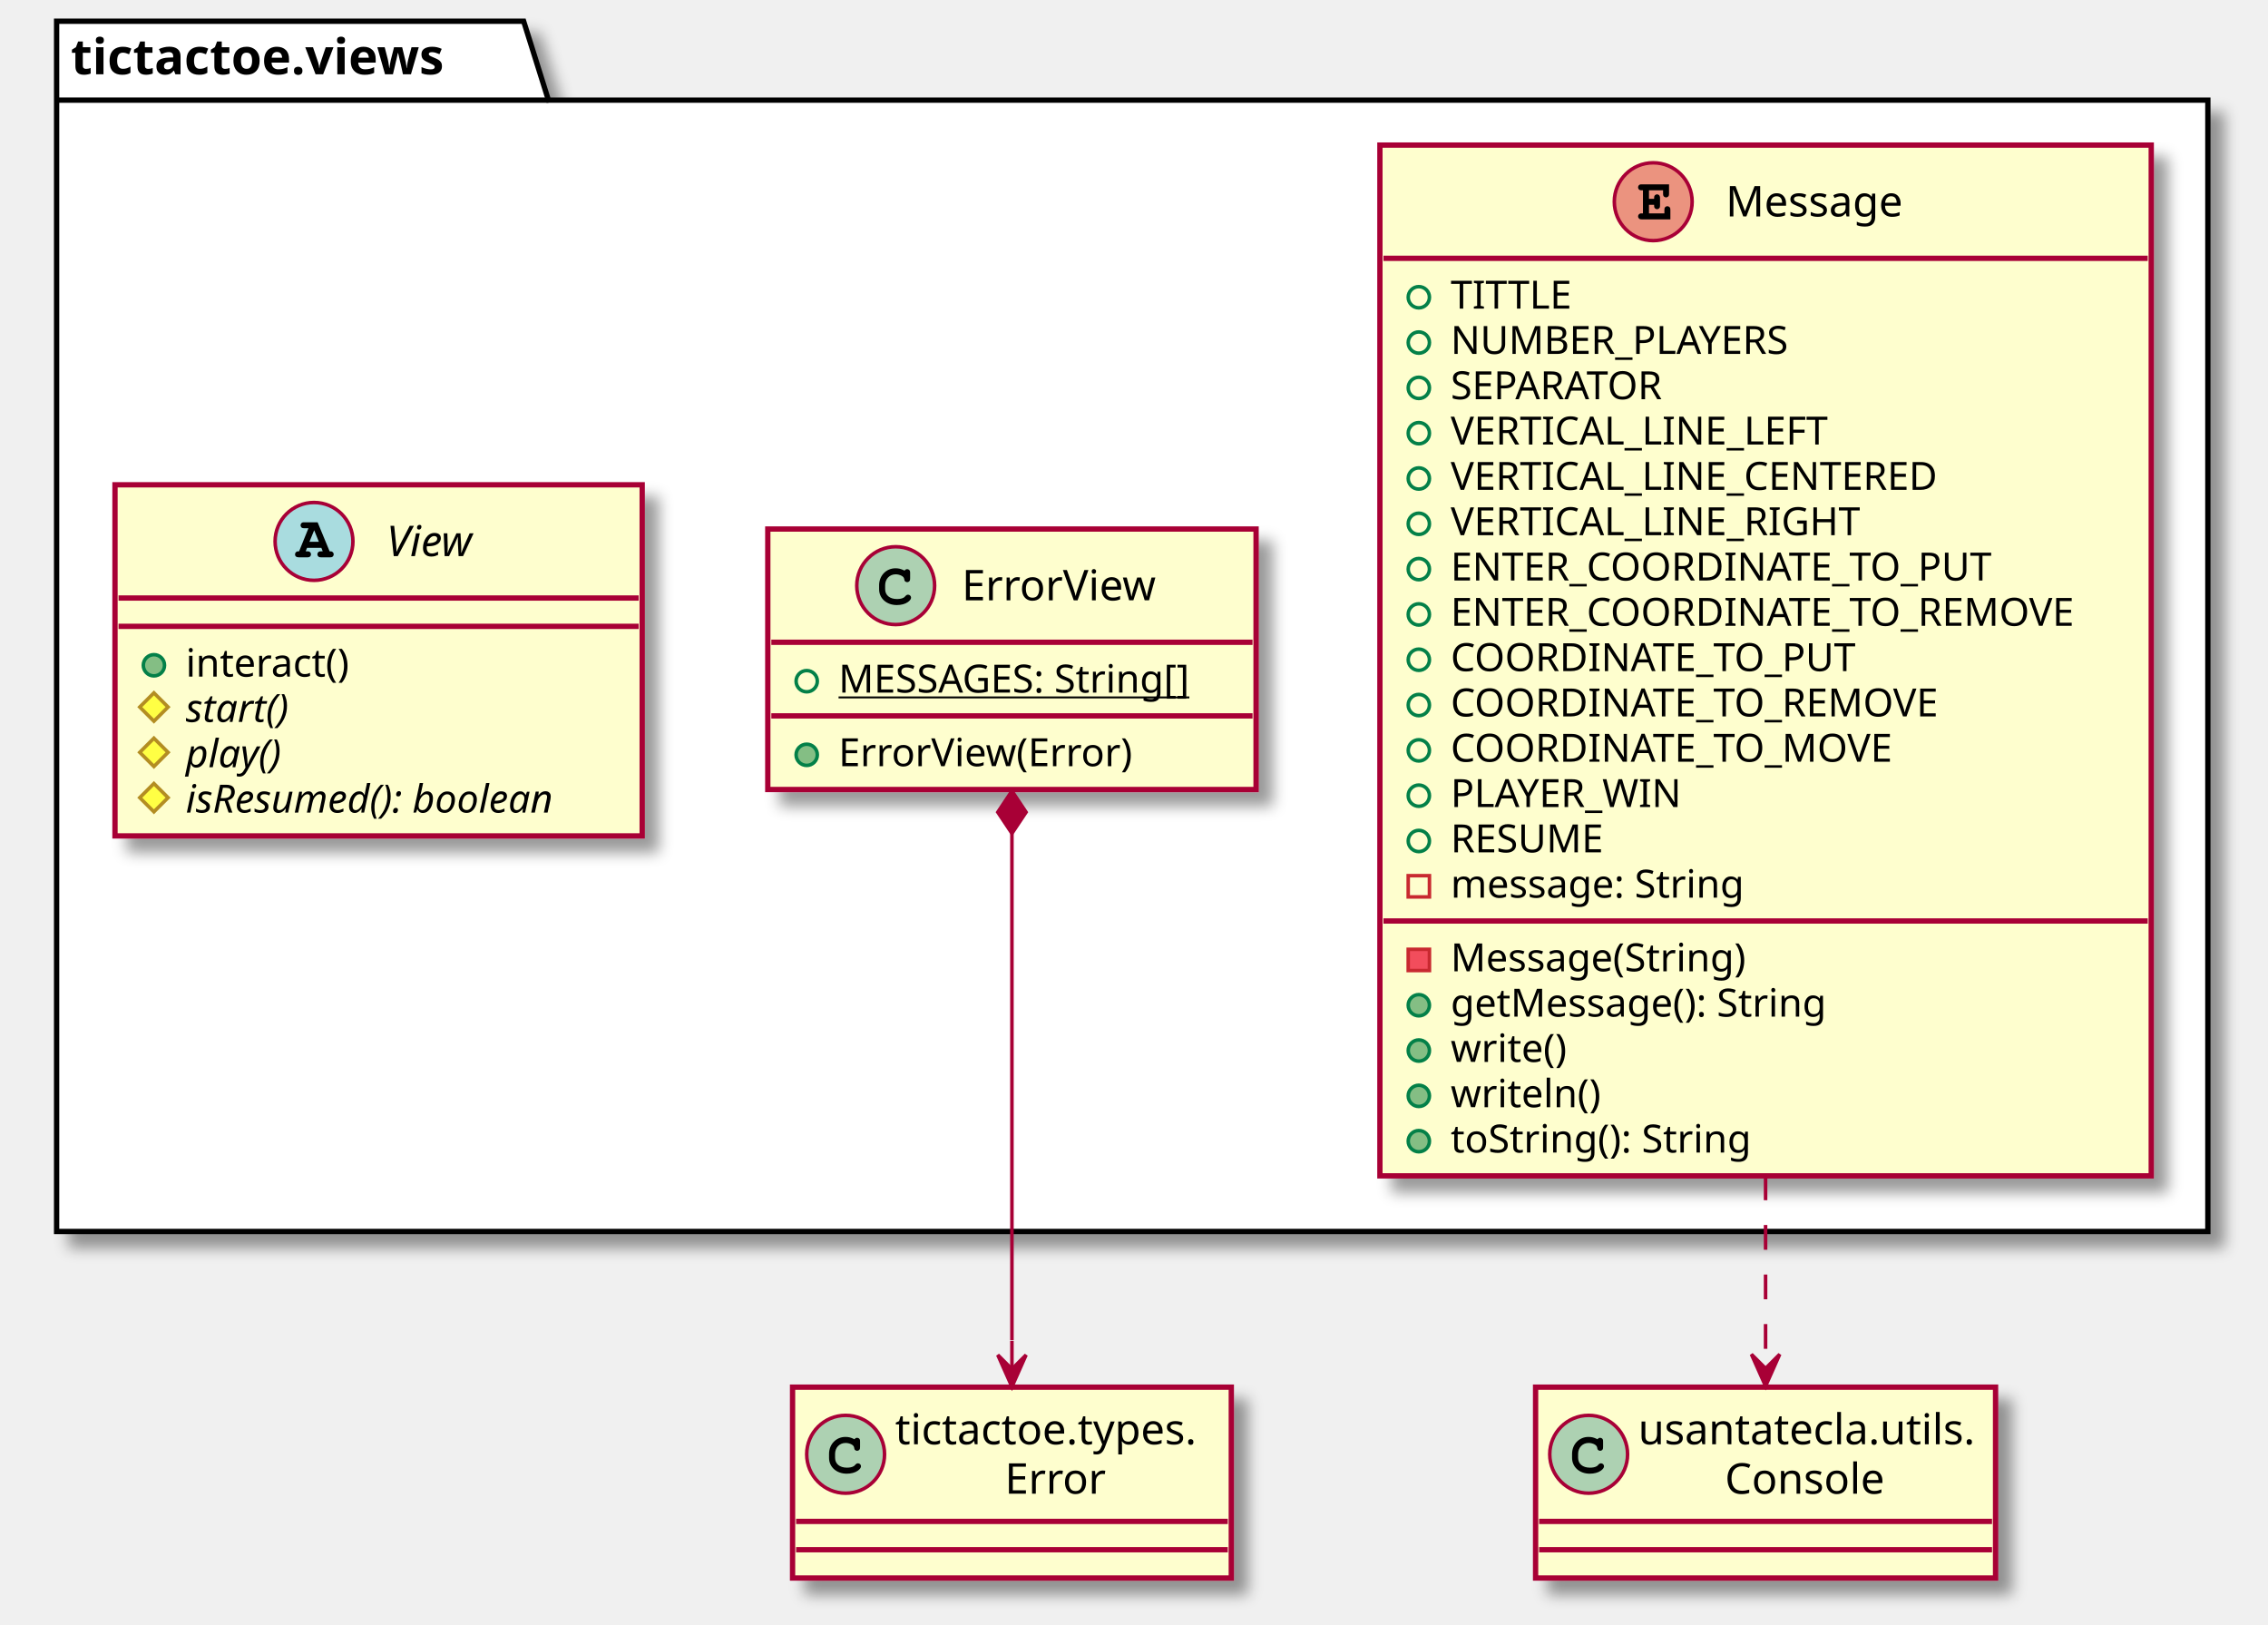
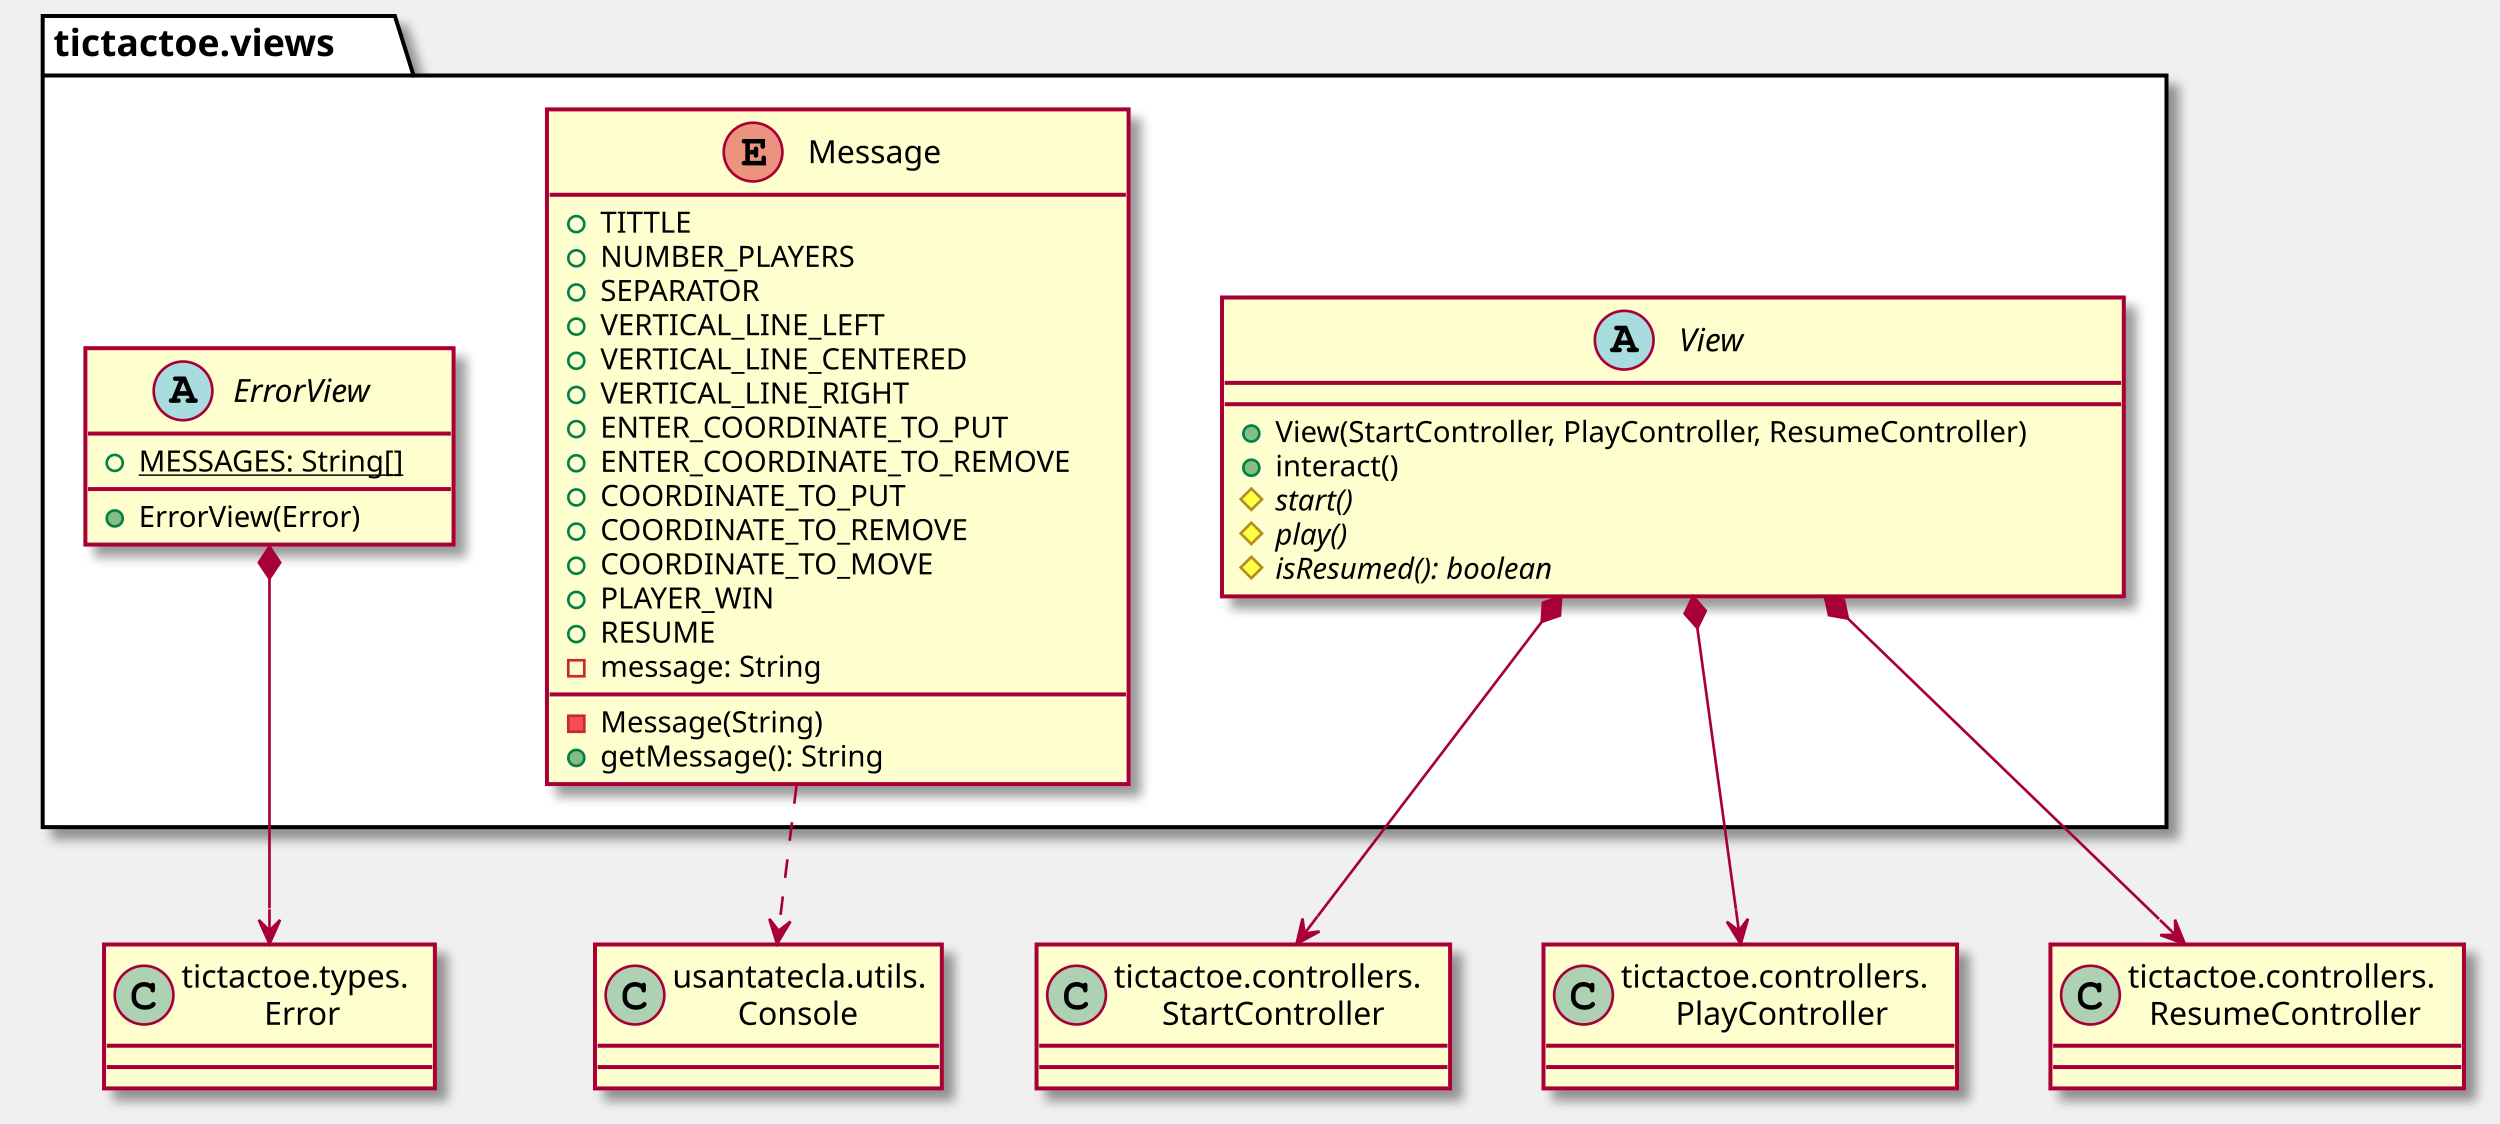
- <svg xmlns="http://www.w3.org/2000/svg" contentScriptType="application/ecmascript" contentStyleType="text/css" height="459px" preserveAspectRatio="none" style="width:641px;height:459px;" version="1.1" viewBox="0 0 641 459" width="641px" zoomAndPan="magnify">
+ <svg xmlns="http://www.w3.org/2000/svg" contentScriptType="application/ecmascript" contentStyleType="text/css" height="421px" preserveAspectRatio="none" style="width:937px;height:421px;" version="1.1" viewBox="0 0 937 421" width="937px" zoomAndPan="magnify">
  <defs>
-     <filter height="300%" id="fw49buo40pgz7" width="300%" x="-1" y="-1">
+     <filter height="300%" id="f1u0gpvm1cv6aj" width="300%" x="-1" y="-1">
      <feGaussianBlur result="blurOut" stdDeviation="2.0" />
      <feColorMatrix in="blurOut" result="blurOut2" type="matrix" values="0 0 0 0 0 0 0 0 0 0 0 0 0 0 0 0 0 0 .4 0" />
      <feOffset dx="4.0" dy="4.0" in="blurOut2" result="blurOut3" />
      <feBlend in="SourceGraphic" in2="blurOut3" mode="normal" />
    </filter>
  </defs>
  <g>
-     <polygon fill="#FFFFFF" filter="url(#fw49buo40pgz7)" points="16,6,148,6,155,28.297,624,28.297,624,348,16,348,16,6" style="stroke:#000000;stroke-width:1.5;" />
+     <polygon fill="#FFFFFF" filter="url(#f1u0gpvm1cv6aj)" points="16,6,148,6,155,28.297,812,28.297,812,310,16,310,16,6" style="stroke:#000000;stroke-width:1.5;" />
    <line style="stroke:#000000;stroke-width:1.5;" x1="16" x2="155" y1="28.297" y2="28.297" />
    <text fill="#000000" font-family="sans-serif" font-size="14" font-weight="bold" lengthAdjust="spacingAndGlyphs" textLength="126" x="20" y="20.995">tictactoe.views</text>
-     <rect codeLine="4" fill="#FEFECE" filter="url(#fw49buo40pgz7)" height="73.609" id="tictactoe.views.ErrorView" style="stroke:#A80036;stroke-width:1.5;" width="138" x="217" y="149.5" />
-     <ellipse cx="253.15" cy="165.5" fill="#ADD1B2" rx="11" ry="11" style="stroke:#A80036;stroke-width:1.0;" />
-     <path d="M255.494,161.172 C254.556,160.734 253.963,160.594 253.088,160.594 C250.463,160.594 248.463,162.672 248.463,165.391 L248.463,166.516 C248.463,169.094 250.572,170.984 253.463,170.984 C254.681,170.984 255.838,170.688 256.587,170.141 C257.166,169.734 257.494,169.281 257.494,168.891 C257.494,168.438 257.103,168.047 256.634,168.047 C256.416,168.047 256.212,168.125 256.025,168.312 C255.572,168.797 255.572,168.797 255.384,168.891 C254.963,169.156 254.275,169.281 253.509,169.281 C251.463,169.281 250.166,168.188 250.166,166.484 L250.166,165.391 C250.166,163.609 251.416,162.297 253.15,162.297 C253.728,162.297 254.338,162.453 254.806,162.703 C255.291,162.984 255.463,163.203 255.556,163.609 C255.619,164.016 255.65,164.141 255.791,164.266 C255.931,164.406 256.166,164.516 256.384,164.516 C256.65,164.516 256.916,164.375 257.087,164.156 C257.197,164 257.228,163.812 257.228,163.391 L257.228,161.969 C257.228,161.531 257.212,161.406 257.119,161.25 C256.962,160.984 256.681,160.844 256.384,160.844 C256.087,160.844 255.884,160.938 255.666,161.25 L255.494,161.172 Z " fill="#000000" />
-     <text fill="#000000" font-family="sans-serif" font-size="12" lengthAdjust="spacingAndGlyphs" textLength="59" x="271.85" y="169.654">ErrorView</text>
-     <line style="stroke:#A80036;stroke-width:1.5;" x1="218" x2="354" y1="181.5" y2="181.5" />
-     <ellipse cx="228" cy="192.5" fill="none" rx="3" ry="3" style="stroke:#038048;stroke-width:1.0;" />
-     <text fill="#000000" font-family="sans-serif" font-size="11" lengthAdjust="spacingAndGlyphs" text-decoration="underline" textLength="112" x="237" y="195.71">MESSAGES: String[]</text>
-     <line style="stroke:#A80036;stroke-width:1.5;" x1="218" x2="354" y1="202.305" y2="202.305" />
-     <ellipse cx="228" cy="213.305" fill="#84BE84" rx="3" ry="3" style="stroke:#038048;stroke-width:1.0;" />
-     <text fill="#000000" font-family="sans-serif" font-size="11" lengthAdjust="spacingAndGlyphs" textLength="88" x="237" y="216.515">ErrorView(Error)</text>
-     <rect codeLine="10" fill="#FEFECE" filter="url(#fw49buo40pgz7)" height="291.289" id="tictactoe.views.Message" style="stroke:#A80036;stroke-width:1.5;" width="218" x="390" y="41" />
-     <ellipse cx="467.25" cy="57" fill="#EB937F" rx="11" ry="11" style="stroke:#A80036;stroke-width:1.0;" />
-     <path d="M466.047,57.875 L467.5,57.875 L467.5,57.984 C467.5,58.391 467.531,58.547 467.609,58.703 C467.766,58.953 468.047,59.109 468.344,59.109 C468.594,59.109 468.859,58.969 469.016,58.75 C469.141,58.594 469.172,58.438 469.172,57.984 L469.172,56.062 C469.172,55.906 469.172,55.859 469.156,55.703 C469.094,55.234 468.781,54.922 468.328,54.922 C468.078,54.922 467.812,55.062 467.641,55.281 C467.531,55.453 467.5,55.609 467.5,56.062 L467.5,56.188 L466.047,56.188 L466.047,53.781 L470.031,53.781 L470.031,54.641 C470.031,55.047 470.062,55.219 470.141,55.375 C470.312,55.625 470.594,55.781 470.875,55.781 C471.141,55.781 471.406,55.641 471.578,55.422 C471.688,55.25 471.719,55.109 471.719,54.641 L471.719,52.094 L464.094,52.094 C463.656,52.094 463.531,52.109 463.375,52.203 C463.125,52.359 462.969,52.656 462.969,52.938 C462.969,53.219 463.109,53.469 463.328,53.641 C463.484,53.75 463.672,53.781 464.094,53.781 L464.344,53.781 L464.344,60.297 L464.094,60.297 C463.688,60.297 463.531,60.312 463.375,60.422 C463.125,60.594 462.969,60.859 462.969,61.156 C462.969,61.422 463.109,61.672 463.328,61.828 C463.469,61.953 463.703,62 464.094,62 L472.094,62 L472.094,59.422 C472.094,58.984 472.062,58.844 471.984,58.688 C471.812,58.438 471.531,58.281 471.25,58.281 C470.984,58.281 470.719,58.391 470.547,58.641 C470.438,58.797 470.406,58.938 470.406,59.422 L470.406,60.297 L466.047,60.297 L466.047,57.875 Z " fill="#000000" />
-     <text fill="#000000" font-family="sans-serif" font-size="12" lengthAdjust="spacingAndGlyphs" textLength="55" x="487.75" y="61.154">Message</text>
-     <line style="stroke:#A80036;stroke-width:1.5;" x1="391" x2="607" y1="73" y2="73" />
-     <ellipse cx="401" cy="84" fill="none" rx="3" ry="3" style="stroke:#038048;stroke-width:1.0;" />
-     <text fill="#000000" font-family="sans-serif" font-size="11" lengthAdjust="spacingAndGlyphs" textLength="37" x="410" y="87.21">TITTLE</text>
-     <ellipse cx="401" cy="96.805" fill="none" rx="3" ry="3" style="stroke:#038048;stroke-width:1.0;" />
-     <text fill="#000000" font-family="sans-serif" font-size="11" lengthAdjust="spacingAndGlyphs" textLength="102" x="410" y="100.015">NUMBER_PLAYERS</text>
-     <ellipse cx="401" cy="109.609" fill="none" rx="3" ry="3" style="stroke:#038048;stroke-width:1.0;" />
-     <text fill="#000000" font-family="sans-serif" font-size="11" lengthAdjust="spacingAndGlyphs" textLength="67" x="410" y="112.82">SEPARATOR</text>
-     <ellipse cx="401" cy="122.414" fill="none" rx="3" ry="3" style="stroke:#038048;stroke-width:1.0;" />
-     <text fill="#000000" font-family="sans-serif" font-size="11" lengthAdjust="spacingAndGlyphs" textLength="116" x="410" y="125.624">VERTICAL_LINE_LEFT</text>
-     <ellipse cx="401" cy="135.219" fill="none" rx="3" ry="3" style="stroke:#038048;stroke-width:1.0;" />
-     <text fill="#000000" font-family="sans-serif" font-size="11" lengthAdjust="spacingAndGlyphs" textLength="150" x="410" y="138.429">VERTICAL_LINE_CENTERED</text>
-     <ellipse cx="401" cy="148.023" fill="none" rx="3" ry="3" style="stroke:#038048;stroke-width:1.0;" />
-     <text fill="#000000" font-family="sans-serif" font-size="11" lengthAdjust="spacingAndGlyphs" textLength="124" x="410" y="151.234">VERTICAL_LINE_RIGHT</text>
-     <ellipse cx="401" cy="160.828" fill="none" rx="3" ry="3" style="stroke:#038048;stroke-width:1.0;" />
-     <text fill="#000000" font-family="sans-serif" font-size="11" lengthAdjust="spacingAndGlyphs" textLength="166" x="410" y="164.039">ENTER_COORDINATE_TO_PUT</text>
-     <ellipse cx="401" cy="173.633" fill="none" rx="3" ry="3" style="stroke:#038048;stroke-width:1.0;" />
-     <text fill="#000000" font-family="sans-serif" font-size="11" lengthAdjust="spacingAndGlyphs" textLength="192" x="410" y="176.843">ENTER_COORDINATE_TO_REMOVE</text>
-     <ellipse cx="401" cy="186.438" fill="none" rx="3" ry="3" style="stroke:#038048;stroke-width:1.0;" />
-     <text fill="#000000" font-family="sans-serif" font-size="11" lengthAdjust="spacingAndGlyphs" textLength="124" x="410" y="189.648">COORDINATE_TO_PUT</text>
-     <ellipse cx="401" cy="199.242" fill="none" rx="3" ry="3" style="stroke:#038048;stroke-width:1.0;" />
-     <text fill="#000000" font-family="sans-serif" font-size="11" lengthAdjust="spacingAndGlyphs" textLength="150" x="410" y="202.453">COORDINATE_TO_REMOVE</text>
-     <ellipse cx="401" cy="212.047" fill="none" rx="3" ry="3" style="stroke:#038048;stroke-width:1.0;" />
-     <text fill="#000000" font-family="sans-serif" font-size="11" lengthAdjust="spacingAndGlyphs" textLength="136" x="410" y="215.257">COORDINATE_TO_MOVE</text>
-     <ellipse cx="401" cy="224.852" fill="none" rx="3" ry="3" style="stroke:#038048;stroke-width:1.0;" />
-     <text fill="#000000" font-family="sans-serif" font-size="11" lengthAdjust="spacingAndGlyphs" textLength="69" x="410" y="228.062">PLAYER_WIN</text>
-     <ellipse cx="401" cy="237.656" fill="none" rx="3" ry="3" style="stroke:#038048;stroke-width:1.0;" />
-     <text fill="#000000" font-family="sans-serif" font-size="11" lengthAdjust="spacingAndGlyphs" textLength="46" x="410" y="240.867">RESUME</text>
-     <rect fill="none" height="6" style="stroke:#C82930;stroke-width:1.0;" width="6" x="398" y="247.461" />
-     <text fill="#000000" font-family="sans-serif" font-size="11" lengthAdjust="spacingAndGlyphs" textLength="93" x="410" y="253.671">message: String</text>
-     <line style="stroke:#A80036;stroke-width:1.5;" x1="391" x2="607" y1="260.266" y2="260.266" />
-     <rect fill="#F24D5C" height="6" style="stroke:#C82930;stroke-width:1.0;" width="6" x="398" y="268.266" />
-     <text fill="#000000" font-family="sans-serif" font-size="11" lengthAdjust="spacingAndGlyphs" textLength="92" x="410" y="274.476">Message(String)</text>
-     <ellipse cx="401" cy="284.07" fill="#84BE84" rx="3" ry="3" style="stroke:#038048;stroke-width:1.0;" />
-     <text fill="#000000" font-family="sans-serif" font-size="11" lengthAdjust="spacingAndGlyphs" textLength="118" x="410" y="287.281">getMessage(): String</text>
-     <ellipse cx="401" cy="296.875" fill="#84BE84" rx="3" ry="3" style="stroke:#038048;stroke-width:1.0;" />
-     <text fill="#000000" font-family="sans-serif" font-size="11" lengthAdjust="spacingAndGlyphs" textLength="36" x="410" y="300.085">write()</text>
-     <ellipse cx="401" cy="309.68" fill="#84BE84" rx="3" ry="3" style="stroke:#038048;stroke-width:1.0;" />
-     <text fill="#000000" font-family="sans-serif" font-size="11" lengthAdjust="spacingAndGlyphs" textLength="46" x="410" y="312.89">writeln()</text>
-     <ellipse cx="401" cy="322.484" fill="#84BE84" rx="3" ry="3" style="stroke:#038048;stroke-width:1.0;" />
-     <text fill="#000000" font-family="sans-serif" font-size="11" lengthAdjust="spacingAndGlyphs" textLength="92" x="410" y="325.695">toString(): String</text>
-     <rect codeLine="34" fill="#FEFECE" filter="url(#fw49buo40pgz7)" height="99.219" id="tictactoe.views.View" style="stroke:#A80036;stroke-width:1.5;" width="149" x="32.5" y="137" />
-     <ellipse cx="88.75" cy="153" fill="#A9DCDF" rx="11" ry="11" style="stroke:#A80036;stroke-width:1.0;" />
-     <path d="M90.828,154.812 L91.219,155.797 L90.828,155.797 C90.375,155.797 90.266,155.812 90.109,155.922 C89.859,156.078 89.703,156.359 89.703,156.656 C89.703,156.922 89.844,157.172 90.062,157.328 C90.203,157.453 90.406,157.5 90.828,157.5 L93.188,157.5 C93.547,157.5 93.766,157.469 93.906,157.375 C94.156,157.234 94.312,156.938 94.312,156.656 C94.312,156.375 94.172,156.125 93.953,155.969 C93.781,155.828 93.625,155.797 93.156,155.797 L89.766,147.594 L86.094,147.594 C85.641,147.594 85.516,147.609 85.359,147.703 C85.109,147.875 84.953,148.156 84.953,148.438 C84.953,148.719 85.094,148.969 85.312,149.141 C85.484,149.25 85.656,149.281 86.094,149.281 L87.172,149.281 L84.531,155.797 C84.109,155.797 83.953,155.812 83.797,155.922 C83.547,156.078 83.391,156.359 83.391,156.656 C83.391,157.219 83.766,157.5 84.516,157.5 L86.781,157.5 C87.141,157.5 87.359,157.469 87.484,157.375 C87.75,157.234 87.891,156.938 87.891,156.656 C87.891,156.375 87.766,156.125 87.547,155.953 C87.375,155.828 87.234,155.797 86.781,155.797 L86.391,155.797 L86.781,154.812 L90.828,154.812 Z M90.125,153.109 L87.453,153.109 L88.797,149.844 L90.125,153.109 Z " fill="#000000" />
-     <text fill="#000000" font-family="sans-serif" font-size="12" font-style="italic" lengthAdjust="spacingAndGlyphs" textLength="28" x="109.25" y="157.154">View</text>
-     <line style="stroke:#A80036;stroke-width:1.5;" x1="33.5" x2="180.5" y1="169" y2="169" />
-     <line style="stroke:#A80036;stroke-width:1.5;" x1="33.5" x2="180.5" y1="177" y2="177" />
-     <ellipse cx="43.5" cy="188" fill="#84BE84" rx="3" ry="3" style="stroke:#038048;stroke-width:1.0;" />
-     <text fill="#000000" font-family="sans-serif" font-size="11" lengthAdjust="spacingAndGlyphs" textLength="51" x="52.5" y="191.21">interact()</text>
-     <polygon fill="#FFFF44" points="43.5,195.805,47.5,199.805,43.5,203.805,39.5,199.805" style="stroke:#B38D22;stroke-width:1.0;" />
-     <text fill="#000000" font-family="sans-serif" font-size="11" font-style="italic" lengthAdjust="spacingAndGlyphs" textLength="34" x="52.5" y="204.015">start()</text>
-     <polygon fill="#FFFF44" points="43.5,208.609,47.5,212.609,43.5,216.609,39.5,212.609" style="stroke:#B38D22;stroke-width:1.0;" />
-     <text fill="#000000" font-family="sans-serif" font-size="11" font-style="italic" lengthAdjust="spacingAndGlyphs" textLength="32" x="52.5" y="216.82">play()</text>
-     <polygon fill="#FFFF44" points="43.5,221.414,47.5,225.414,43.5,229.414,39.5,225.414" style="stroke:#B38D22;stroke-width:1.0;" />
-     <text fill="#000000" font-family="sans-serif" font-size="11" font-style="italic" lengthAdjust="spacingAndGlyphs" textLength="123" x="52.5" y="229.625">isResumed(): boolean</text>
-     <rect codeLine="1" fill="#FEFECE" filter="url(#fw49buo40pgz7)" height="53.938" id="Error" style="stroke:#A80036;stroke-width:1.5;" width="124" x="224" y="392" />
-     <ellipse cx="239" cy="410.969" fill="#ADD1B2" rx="11" ry="11" style="stroke:#A80036;stroke-width:1.0;" />
-     <path d="M241.344,406.641 C240.406,406.203 239.812,406.062 238.938,406.062 C236.312,406.062 234.312,408.141 234.312,410.859 L234.312,411.984 C234.312,414.562 236.422,416.453 239.312,416.453 C240.531,416.453 241.688,416.156 242.438,415.609 C243.016,415.203 243.344,414.75 243.344,414.359 C243.344,413.906 242.953,413.516 242.484,413.516 C242.266,413.516 242.062,413.594 241.875,413.781 C241.422,414.266 241.422,414.266 241.234,414.359 C240.812,414.625 240.125,414.75 239.359,414.75 C237.312,414.75 236.016,413.656 236.016,411.953 L236.016,410.859 C236.016,409.078 237.266,407.766 239,407.766 C239.578,407.766 240.188,407.922 240.656,408.172 C241.141,408.453 241.312,408.672 241.406,409.078 C241.469,409.484 241.5,409.609 241.641,409.734 C241.781,409.875 242.016,409.984 242.234,409.984 C242.5,409.984 242.766,409.844 242.938,409.625 C243.047,409.469 243.078,409.281 243.078,408.859 L243.078,407.438 C243.078,407 243.062,406.875 242.969,406.719 C242.812,406.453 242.531,406.312 242.234,406.312 C241.938,406.312 241.734,406.406 241.516,406.719 L241.344,406.641 Z " fill="#000000" />
-     <text fill="#000000" font-family="sans-serif" font-size="12" lengthAdjust="spacingAndGlyphs" textLength="92" x="253" y="408.139">tictactoe.types.</text>
-     <text fill="#000000" font-family="sans-serif" font-size="12" lengthAdjust="spacingAndGlyphs" textLength="30" x="284" y="422.107">Error</text>
-     <line style="stroke:#A80036;stroke-width:1.5;" x1="225" x2="347" y1="429.938" y2="429.938" />
-     <line style="stroke:#A80036;stroke-width:1.5;" x1="225" x2="347" y1="437.938" y2="437.938" />
-     <rect codeLine="2" fill="#FEFECE" filter="url(#fw49buo40pgz7)" height="53.938" id="Console" style="stroke:#A80036;stroke-width:1.5;" width="130" x="434" y="392" />
-     <ellipse cx="449" cy="410.969" fill="#ADD1B2" rx="11" ry="11" style="stroke:#A80036;stroke-width:1.0;" />
-     <path d="M451.344,406.641 C450.406,406.203 449.812,406.062 448.938,406.062 C446.312,406.062 444.312,408.141 444.312,410.859 L444.312,411.984 C444.312,414.562 446.422,416.453 449.312,416.453 C450.531,416.453 451.688,416.156 452.438,415.609 C453.016,415.203 453.344,414.75 453.344,414.359 C453.344,413.906 452.953,413.516 452.484,413.516 C452.266,413.516 452.062,413.594 451.875,413.781 C451.422,414.266 451.422,414.266 451.234,414.359 C450.812,414.625 450.125,414.75 449.359,414.75 C447.312,414.75 446.016,413.656 446.016,411.953 L446.016,410.859 C446.016,409.078 447.266,407.766 449,407.766 C449.578,407.766 450.188,407.922 450.656,408.172 C451.141,408.453 451.312,408.672 451.406,409.078 C451.469,409.484 451.5,409.609 451.641,409.734 C451.781,409.875 452.016,409.984 452.234,409.984 C452.5,409.984 452.766,409.844 452.938,409.625 C453.047,409.469 453.078,409.281 453.078,408.859 L453.078,407.438 C453.078,407 453.062,406.875 452.969,406.719 C452.812,406.453 452.531,406.312 452.234,406.312 C451.938,406.312 451.734,406.406 451.516,406.719 L451.344,406.641 Z " fill="#000000" />
-     <text fill="#000000" font-family="sans-serif" font-size="12" lengthAdjust="spacingAndGlyphs" textLength="98" x="463" y="408.139">usantatecla.utils.</text>
-     <text fill="#000000" font-family="sans-serif" font-size="12" lengthAdjust="spacingAndGlyphs" textLength="49" x="487.5" y="422.107">Console</text>
-     <line style="stroke:#A80036;stroke-width:1.5;" x1="435" x2="563" y1="429.938" y2="429.938" />
-     <line style="stroke:#A80036;stroke-width:1.5;" x1="435" x2="563" y1="437.938" y2="437.938" />
-     <path codeLine="8" d="M286,235.516 C286,235.516 286,339.44 286,378.708 " fill="none" id="tictactoe.views.ErrorView-Error" style="stroke:#A80036;stroke-width:1.0;" />
-     <polygon fill="#A80036" points="286,391.895,290,382.895,286,386.895,282,382.895,286,391.895" style="stroke:#A80036;stroke-width:1.0;" />
-     <line style="stroke:#A80036;stroke-width:1.0;" x1="286" x2="286" y1="386.895" y2="378.895" />
-     <polygon fill="#A80036" points="286,223.516,282,229.516,286,235.516,290,229.516,286,223.516" style="stroke:#A80036;stroke-width:1.0;" />
-     <path codeLine="32" d="M499,332.17 C499,352.471 499,371.466 499,386.4 " fill="none" id="tictactoe.views.Message-to-Console" style="stroke:#A80036;stroke-width:1.0;stroke-dasharray:7.0,7.0;" />
-     <polygon fill="#A80036" points="499,391.713,503,382.713,499,386.713,495,382.713,499,391.713" style="stroke:#A80036;stroke-width:1.0;" />
+     <rect codeLine="7" fill="#FEFECE" filter="url(#f1u0gpvm1cv6aj)" height="73.609" id="tictactoe.views.ErrorView" style="stroke:#A80036;stroke-width:1.5;" width="138" x="32" y="130.5" />
+     <ellipse cx="68.6" cy="146.5" fill="#A9DCDF" rx="11" ry="11" style="stroke:#A80036;stroke-width:1.0;" />
+     <path d="M70.678,148.312 L71.069,149.297 L70.678,149.297 C70.225,149.297 70.116,149.312 69.959,149.422 C69.709,149.578 69.553,149.859 69.553,150.156 C69.553,150.422 69.694,150.672 69.912,150.828 C70.053,150.953 70.256,151 70.678,151 L73.037,151 C73.397,151 73.616,150.969 73.756,150.875 C74.006,150.734 74.162,150.438 74.162,150.156 C74.162,149.875 74.022,149.625 73.803,149.469 C73.631,149.328 73.475,149.297 73.006,149.297 L69.616,141.094 L65.944,141.094 C65.491,141.094 65.366,141.109 65.209,141.203 C64.959,141.375 64.803,141.656 64.803,141.938 C64.803,142.219 64.944,142.469 65.162,142.641 C65.334,142.75 65.506,142.781 65.944,142.781 L67.022,142.781 L64.381,149.297 C63.959,149.297 63.803,149.312 63.647,149.422 C63.397,149.578 63.241,149.859 63.241,150.156 C63.241,150.719 63.616,151 64.366,151 L66.631,151 C66.991,151 67.209,150.969 67.334,150.875 C67.6,150.734 67.741,150.438 67.741,150.156 C67.741,149.875 67.616,149.625 67.397,149.453 C67.225,149.328 67.084,149.297 66.631,149.297 L66.241,149.297 L66.631,148.312 L70.678,148.312 Z M69.975,146.609 L67.303,146.609 L68.647,143.344 L69.975,146.609 Z " fill="#000000" />
+     <text fill="#000000" font-family="sans-serif" font-size="12" font-style="italic" lengthAdjust="spacingAndGlyphs" textLength="58" x="87.4" y="150.654">ErrorView</text>
+     <line style="stroke:#A80036;stroke-width:1.5;" x1="33" x2="169" y1="162.5" y2="162.5" />
+     <ellipse cx="43" cy="173.5" fill="none" rx="3" ry="3" style="stroke:#038048;stroke-width:1.0;" />
+     <text fill="#000000" font-family="sans-serif" font-size="11" lengthAdjust="spacingAndGlyphs" text-decoration="underline" textLength="112" x="52" y="176.71">MESSAGES: String[]</text>
+     <line style="stroke:#A80036;stroke-width:1.5;" x1="33" x2="169" y1="183.305" y2="183.305" />
+     <ellipse cx="43" cy="194.305" fill="#84BE84" rx="3" ry="3" style="stroke:#038048;stroke-width:1.0;" />
+     <text fill="#000000" font-family="sans-serif" font-size="11" lengthAdjust="spacingAndGlyphs" textLength="88" x="52" y="197.515">ErrorView(Error)</text>
+     <rect codeLine="13" fill="#FEFECE" filter="url(#f1u0gpvm1cv6aj)" height="252.875" id="tictactoe.views.Message" style="stroke:#A80036;stroke-width:1.5;" width="218" x="205" y="41" />
+     <ellipse cx="282.25" cy="57" fill="#EB937F" rx="11" ry="11" style="stroke:#A80036;stroke-width:1.0;" />
+     <path d="M281.047,57.875 L282.5,57.875 L282.5,57.984 C282.5,58.391 282.531,58.547 282.609,58.703 C282.766,58.953 283.047,59.109 283.344,59.109 C283.594,59.109 283.859,58.969 284.016,58.75 C284.141,58.594 284.172,58.438 284.172,57.984 L284.172,56.062 C284.172,55.906 284.172,55.859 284.156,55.703 C284.094,55.234 283.781,54.922 283.328,54.922 C283.078,54.922 282.812,55.062 282.641,55.281 C282.531,55.453 282.5,55.609 282.5,56.062 L282.5,56.188 L281.047,56.188 L281.047,53.781 L285.031,53.781 L285.031,54.641 C285.031,55.047 285.062,55.219 285.141,55.375 C285.312,55.625 285.594,55.781 285.875,55.781 C286.141,55.781 286.406,55.641 286.578,55.422 C286.688,55.25 286.719,55.109 286.719,54.641 L286.719,52.094 L279.094,52.094 C278.656,52.094 278.531,52.109 278.375,52.203 C278.125,52.359 277.969,52.656 277.969,52.938 C277.969,53.219 278.109,53.469 278.328,53.641 C278.484,53.75 278.672,53.781 279.094,53.781 L279.344,53.781 L279.344,60.297 L279.094,60.297 C278.688,60.297 278.531,60.312 278.375,60.422 C278.125,60.594 277.969,60.859 277.969,61.156 C277.969,61.422 278.109,61.672 278.328,61.828 C278.469,61.953 278.703,62 279.094,62 L287.094,62 L287.094,59.422 C287.094,58.984 287.062,58.844 286.984,58.688 C286.812,58.438 286.531,58.281 286.25,58.281 C285.984,58.281 285.719,58.391 285.547,58.641 C285.438,58.797 285.406,58.938 285.406,59.422 L285.406,60.297 L281.047,60.297 L281.047,57.875 Z " fill="#000000" />
+     <text fill="#000000" font-family="sans-serif" font-size="12" lengthAdjust="spacingAndGlyphs" textLength="55" x="302.75" y="61.154">Message</text>
+     <line style="stroke:#A80036;stroke-width:1.5;" x1="206" x2="422" y1="73" y2="73" />
+     <ellipse cx="216" cy="84" fill="none" rx="3" ry="3" style="stroke:#038048;stroke-width:1.0;" />
+     <text fill="#000000" font-family="sans-serif" font-size="11" lengthAdjust="spacingAndGlyphs" textLength="37" x="225" y="87.21">TITTLE</text>
+     <ellipse cx="216" cy="96.805" fill="none" rx="3" ry="3" style="stroke:#038048;stroke-width:1.0;" />
+     <text fill="#000000" font-family="sans-serif" font-size="11" lengthAdjust="spacingAndGlyphs" textLength="102" x="225" y="100.015">NUMBER_PLAYERS</text>
+     <ellipse cx="216" cy="109.609" fill="none" rx="3" ry="3" style="stroke:#038048;stroke-width:1.0;" />
+     <text fill="#000000" font-family="sans-serif" font-size="11" lengthAdjust="spacingAndGlyphs" textLength="67" x="225" y="112.82">SEPARATOR</text>
+     <ellipse cx="216" cy="122.414" fill="none" rx="3" ry="3" style="stroke:#038048;stroke-width:1.0;" />
+     <text fill="#000000" font-family="sans-serif" font-size="11" lengthAdjust="spacingAndGlyphs" textLength="116" x="225" y="125.624">VERTICAL_LINE_LEFT</text>
+     <ellipse cx="216" cy="135.219" fill="none" rx="3" ry="3" style="stroke:#038048;stroke-width:1.0;" />
+     <text fill="#000000" font-family="sans-serif" font-size="11" lengthAdjust="spacingAndGlyphs" textLength="150" x="225" y="138.429">VERTICAL_LINE_CENTERED</text>
+     <ellipse cx="216" cy="148.023" fill="none" rx="3" ry="3" style="stroke:#038048;stroke-width:1.0;" />
+     <text fill="#000000" font-family="sans-serif" font-size="11" lengthAdjust="spacingAndGlyphs" textLength="124" x="225" y="151.234">VERTICAL_LINE_RIGHT</text>
+     <ellipse cx="216" cy="160.828" fill="none" rx="3" ry="3" style="stroke:#038048;stroke-width:1.0;" />
+     <text fill="#000000" font-family="sans-serif" font-size="11" lengthAdjust="spacingAndGlyphs" textLength="166" x="225" y="164.039">ENTER_COORDINATE_TO_PUT</text>
+     <ellipse cx="216" cy="173.633" fill="none" rx="3" ry="3" style="stroke:#038048;stroke-width:1.0;" />
+     <text fill="#000000" font-family="sans-serif" font-size="11" lengthAdjust="spacingAndGlyphs" textLength="192" x="225" y="176.843">ENTER_COORDINATE_TO_REMOVE</text>
+     <ellipse cx="216" cy="186.438" fill="none" rx="3" ry="3" style="stroke:#038048;stroke-width:1.0;" />
+     <text fill="#000000" font-family="sans-serif" font-size="11" lengthAdjust="spacingAndGlyphs" textLength="124" x="225" y="189.648">COORDINATE_TO_PUT</text>
+     <ellipse cx="216" cy="199.242" fill="none" rx="3" ry="3" style="stroke:#038048;stroke-width:1.0;" />
+     <text fill="#000000" font-family="sans-serif" font-size="11" lengthAdjust="spacingAndGlyphs" textLength="150" x="225" y="202.453">COORDINATE_TO_REMOVE</text>
+     <ellipse cx="216" cy="212.047" fill="none" rx="3" ry="3" style="stroke:#038048;stroke-width:1.0;" />
+     <text fill="#000000" font-family="sans-serif" font-size="11" lengthAdjust="spacingAndGlyphs" textLength="136" x="225" y="215.257">COORDINATE_TO_MOVE</text>
+     <ellipse cx="216" cy="224.852" fill="none" rx="3" ry="3" style="stroke:#038048;stroke-width:1.0;" />
+     <text fill="#000000" font-family="sans-serif" font-size="11" lengthAdjust="spacingAndGlyphs" textLength="69" x="225" y="228.062">PLAYER_WIN</text>
+     <ellipse cx="216" cy="237.656" fill="none" rx="3" ry="3" style="stroke:#038048;stroke-width:1.0;" />
+     <text fill="#000000" font-family="sans-serif" font-size="11" lengthAdjust="spacingAndGlyphs" textLength="46" x="225" y="240.867">RESUME</text>
+     <rect fill="none" height="6" style="stroke:#C82930;stroke-width:1.0;" width="6" x="213" y="247.461" />
+     <text fill="#000000" font-family="sans-serif" font-size="11" lengthAdjust="spacingAndGlyphs" textLength="93" x="225" y="253.671">message: String</text>
+     <line style="stroke:#A80036;stroke-width:1.5;" x1="206" x2="422" y1="260.266" y2="260.266" />
+     <rect fill="#F24D5C" height="6" style="stroke:#C82930;stroke-width:1.0;" width="6" x="213" y="268.266" />
+     <text fill="#000000" font-family="sans-serif" font-size="11" lengthAdjust="spacingAndGlyphs" textLength="92" x="225" y="274.476">Message(String)</text>
+     <ellipse cx="216" cy="284.07" fill="#84BE84" rx="3" ry="3" style="stroke:#038048;stroke-width:1.0;" />
+     <text fill="#000000" font-family="sans-serif" font-size="11" lengthAdjust="spacingAndGlyphs" textLength="118" x="225" y="287.281">getMessage(): String</text>
+     <rect codeLine="34" fill="#FEFECE" filter="url(#f1u0gpvm1cv6aj)" height="112.023" id="tictactoe.views.View" style="stroke:#A80036;stroke-width:1.5;" width="338" x="458" y="111.5" />
+     <ellipse cx="608.75" cy="127.5" fill="#A9DCDF" rx="11" ry="11" style="stroke:#A80036;stroke-width:1.0;" />
+     <path d="M610.828,129.312 L611.219,130.297 L610.828,130.297 C610.375,130.297 610.266,130.312 610.109,130.422 C609.859,130.578 609.703,130.859 609.703,131.156 C609.703,131.422 609.844,131.672 610.062,131.828 C610.203,131.953 610.406,132 610.828,132 L613.188,132 C613.547,132 613.766,131.969 613.906,131.875 C614.156,131.734 614.312,131.438 614.312,131.156 C614.312,130.875 614.172,130.625 613.953,130.469 C613.781,130.328 613.625,130.297 613.156,130.297 L609.766,122.094 L606.094,122.094 C605.641,122.094 605.516,122.109 605.359,122.203 C605.109,122.375 604.953,122.656 604.953,122.938 C604.953,123.219 605.094,123.469 605.312,123.641 C605.484,123.75 605.656,123.781 606.094,123.781 L607.172,123.781 L604.531,130.297 C604.109,130.297 603.953,130.312 603.797,130.422 C603.547,130.578 603.391,130.859 603.391,131.156 C603.391,131.719 603.766,132 604.516,132 L606.781,132 C607.141,132 607.359,131.969 607.484,131.875 C607.75,131.734 607.891,131.438 607.891,131.156 C607.891,130.875 607.766,130.625 607.547,130.453 C607.375,130.328 607.234,130.297 606.781,130.297 L606.391,130.297 L606.781,129.312 L610.828,129.312 Z M610.125,127.609 L607.453,127.609 L608.797,124.344 L610.125,127.609 Z " fill="#000000" />
+     <text fill="#000000" font-family="sans-serif" font-size="12" font-style="italic" lengthAdjust="spacingAndGlyphs" textLength="28" x="629.25" y="131.654">View</text>
+     <line style="stroke:#A80036;stroke-width:1.5;" x1="459" x2="795" y1="143.5" y2="143.5" />
+     <line style="stroke:#A80036;stroke-width:1.5;" x1="459" x2="795" y1="151.5" y2="151.5" />
+     <ellipse cx="469" cy="162.5" fill="#84BE84" rx="3" ry="3" style="stroke:#038048;stroke-width:1.0;" />
+     <text fill="#000000" font-family="sans-serif" font-size="11" lengthAdjust="spacingAndGlyphs" textLength="312" x="478" y="165.71">View(StartController, PlayController, ResumeController)</text>
+     <ellipse cx="469" cy="175.305" fill="#84BE84" rx="3" ry="3" style="stroke:#038048;stroke-width:1.0;" />
+     <text fill="#000000" font-family="sans-serif" font-size="11" lengthAdjust="spacingAndGlyphs" textLength="51" x="478" y="178.515">interact()</text>
+     <polygon fill="#FFFF44" points="469,183.109,473,187.109,469,191.109,465,187.109" style="stroke:#B38D22;stroke-width:1.0;" />
+     <text fill="#000000" font-family="sans-serif" font-size="11" font-style="italic" lengthAdjust="spacingAndGlyphs" textLength="34" x="478" y="191.32">start()</text>
+     <polygon fill="#FFFF44" points="469,195.914,473,199.914,469,203.914,465,199.914" style="stroke:#B38D22;stroke-width:1.0;" />
+     <text fill="#000000" font-family="sans-serif" font-size="11" font-style="italic" lengthAdjust="spacingAndGlyphs" textLength="32" x="478" y="204.125">play()</text>
+     <polygon fill="#FFFF44" points="469,208.719,473,212.719,469,216.719,465,212.719" style="stroke:#B38D22;stroke-width:1.0;" />
+     <text fill="#000000" font-family="sans-serif" font-size="11" font-style="italic" lengthAdjust="spacingAndGlyphs" textLength="123" x="478" y="216.929">isResumed(): boolean</text>
+     <rect codeLine="1" fill="#FEFECE" filter="url(#f1u0gpvm1cv6aj)" height="53.938" id="Error" style="stroke:#A80036;stroke-width:1.5;" width="124" x="39" y="354" />
+     <ellipse cx="54" cy="372.969" fill="#ADD1B2" rx="11" ry="11" style="stroke:#A80036;stroke-width:1.0;" />
+     <path d="M56.344,368.641 C55.406,368.203 54.812,368.062 53.938,368.062 C51.312,368.062 49.312,370.141 49.312,372.859 L49.312,373.984 C49.312,376.562 51.422,378.453 54.312,378.453 C55.531,378.453 56.688,378.156 57.438,377.609 C58.016,377.203 58.344,376.75 58.344,376.359 C58.344,375.906 57.953,375.516 57.484,375.516 C57.266,375.516 57.062,375.594 56.875,375.781 C56.422,376.266 56.422,376.266 56.234,376.359 C55.812,376.625 55.125,376.75 54.359,376.75 C52.312,376.75 51.016,375.656 51.016,373.953 L51.016,372.859 C51.016,371.078 52.266,369.766 54,369.766 C54.578,369.766 55.188,369.922 55.656,370.172 C56.141,370.453 56.312,370.672 56.406,371.078 C56.469,371.484 56.5,371.609 56.641,371.734 C56.781,371.875 57.016,371.984 57.234,371.984 C57.5,371.984 57.766,371.844 57.938,371.625 C58.047,371.469 58.078,371.281 58.078,370.859 L58.078,369.438 C58.078,369 58.062,368.875 57.969,368.719 C57.812,368.453 57.531,368.312 57.234,368.312 C56.938,368.312 56.734,368.406 56.516,368.719 L56.344,368.641 Z " fill="#000000" />
+     <text fill="#000000" font-family="sans-serif" font-size="12" lengthAdjust="spacingAndGlyphs" textLength="92" x="68" y="370.139">tictactoe.types.</text>
+     <text fill="#000000" font-family="sans-serif" font-size="12" lengthAdjust="spacingAndGlyphs" textLength="30" x="99" y="384.107">Error</text>
+     <line style="stroke:#A80036;stroke-width:1.5;" x1="40" x2="162" y1="391.938" y2="391.938" />
+     <line style="stroke:#A80036;stroke-width:1.5;" x1="40" x2="162" y1="399.938" y2="399.938" />
+     <rect codeLine="2" fill="#FEFECE" filter="url(#f1u0gpvm1cv6aj)" height="53.938" id="StartController" style="stroke:#A80036;stroke-width:1.5;" width="155" x="388.5" y="354" />
+     <ellipse cx="403.5" cy="372.969" fill="#ADD1B2" rx="11" ry="11" style="stroke:#A80036;stroke-width:1.0;" />
+     <path d="M405.844,368.641 C404.906,368.203 404.312,368.062 403.438,368.062 C400.812,368.062 398.812,370.141 398.812,372.859 L398.812,373.984 C398.812,376.562 400.922,378.453 403.812,378.453 C405.031,378.453 406.188,378.156 406.938,377.609 C407.516,377.203 407.844,376.75 407.844,376.359 C407.844,375.906 407.453,375.516 406.984,375.516 C406.766,375.516 406.562,375.594 406.375,375.781 C405.922,376.266 405.922,376.266 405.734,376.359 C405.312,376.625 404.625,376.75 403.859,376.75 C401.812,376.75 400.516,375.656 400.516,373.953 L400.516,372.859 C400.516,371.078 401.766,369.766 403.5,369.766 C404.078,369.766 404.688,369.922 405.156,370.172 C405.641,370.453 405.812,370.672 405.906,371.078 C405.969,371.484 406,371.609 406.141,371.734 C406.281,371.875 406.516,371.984 406.734,371.984 C407,371.984 407.266,371.844 407.438,371.625 C407.547,371.469 407.578,371.281 407.578,370.859 L407.578,369.438 C407.578,369 407.562,368.875 407.469,368.719 C407.312,368.453 407.031,368.312 406.734,368.312 C406.438,368.312 406.234,368.406 406.016,368.719 L405.844,368.641 Z " fill="#000000" />
+     <text fill="#000000" font-family="sans-serif" font-size="12" lengthAdjust="spacingAndGlyphs" textLength="123" x="417.5" y="370.139">tictactoe.controllers.</text>
+     <text fill="#000000" font-family="sans-serif" font-size="12" lengthAdjust="spacingAndGlyphs" textLength="87" x="435.5" y="384.107">StartController</text>
+     <line style="stroke:#A80036;stroke-width:1.5;" x1="389.5" x2="542.5" y1="391.938" y2="391.938" />
+     <line style="stroke:#A80036;stroke-width:1.5;" x1="389.5" x2="542.5" y1="399.938" y2="399.938" />
+     <rect codeLine="3" fill="#FEFECE" filter="url(#f1u0gpvm1cv6aj)" height="53.938" id="PlayController" style="stroke:#A80036;stroke-width:1.5;" width="155" x="578.5" y="354" />
+     <ellipse cx="593.5" cy="372.969" fill="#ADD1B2" rx="11" ry="11" style="stroke:#A80036;stroke-width:1.0;" />
+     <path d="M595.844,368.641 C594.906,368.203 594.312,368.062 593.438,368.062 C590.812,368.062 588.812,370.141 588.812,372.859 L588.812,373.984 C588.812,376.562 590.922,378.453 593.812,378.453 C595.031,378.453 596.188,378.156 596.938,377.609 C597.516,377.203 597.844,376.75 597.844,376.359 C597.844,375.906 597.453,375.516 596.984,375.516 C596.766,375.516 596.562,375.594 596.375,375.781 C595.922,376.266 595.922,376.266 595.734,376.359 C595.312,376.625 594.625,376.75 593.859,376.75 C591.812,376.75 590.516,375.656 590.516,373.953 L590.516,372.859 C590.516,371.078 591.766,369.766 593.5,369.766 C594.078,369.766 594.688,369.922 595.156,370.172 C595.641,370.453 595.812,370.672 595.906,371.078 C595.969,371.484 596,371.609 596.141,371.734 C596.281,371.875 596.516,371.984 596.734,371.984 C597,371.984 597.266,371.844 597.438,371.625 C597.547,371.469 597.578,371.281 597.578,370.859 L597.578,369.438 C597.578,369 597.562,368.875 597.469,368.719 C597.312,368.453 597.031,368.312 596.734,368.312 C596.438,368.312 596.234,368.406 596.016,368.719 L595.844,368.641 Z " fill="#000000" />
+     <text fill="#000000" font-family="sans-serif" font-size="12" lengthAdjust="spacingAndGlyphs" textLength="123" x="607.5" y="370.139">tictactoe.controllers.</text>
+     <text fill="#000000" font-family="sans-serif" font-size="12" lengthAdjust="spacingAndGlyphs" textLength="82" x="628" y="384.107">PlayController</text>
+     <line style="stroke:#A80036;stroke-width:1.5;" x1="579.5" x2="732.5" y1="391.938" y2="391.938" />
+     <line style="stroke:#A80036;stroke-width:1.5;" x1="579.5" x2="732.5" y1="399.938" y2="399.938" />
+     <rect codeLine="4" fill="#FEFECE" filter="url(#f1u0gpvm1cv6aj)" height="53.938" id="ResumeController" style="stroke:#A80036;stroke-width:1.5;" width="155" x="768.5" y="354" />
+     <ellipse cx="783.5" cy="372.969" fill="#ADD1B2" rx="11" ry="11" style="stroke:#A80036;stroke-width:1.0;" />
+     <path d="M785.844,368.641 C784.906,368.203 784.312,368.062 783.438,368.062 C780.812,368.062 778.812,370.141 778.812,372.859 L778.812,373.984 C778.812,376.562 780.922,378.453 783.812,378.453 C785.031,378.453 786.188,378.156 786.938,377.609 C787.516,377.203 787.844,376.75 787.844,376.359 C787.844,375.906 787.453,375.516 786.984,375.516 C786.766,375.516 786.562,375.594 786.375,375.781 C785.922,376.266 785.922,376.266 785.734,376.359 C785.312,376.625 784.625,376.75 783.859,376.75 C781.812,376.75 780.516,375.656 780.516,373.953 L780.516,372.859 C780.516,371.078 781.766,369.766 783.5,369.766 C784.078,369.766 784.688,369.922 785.156,370.172 C785.641,370.453 785.812,370.672 785.906,371.078 C785.969,371.484 786,371.609 786.141,371.734 C786.281,371.875 786.516,371.984 786.734,371.984 C787,371.984 787.266,371.844 787.438,371.625 C787.547,371.469 787.578,371.281 787.578,370.859 L787.578,369.438 C787.578,369 787.562,368.875 787.469,368.719 C787.312,368.453 787.031,368.312 786.734,368.312 C786.438,368.312 786.234,368.406 786.016,368.719 L785.844,368.641 Z " fill="#000000" />
+     <text fill="#000000" font-family="sans-serif" font-size="12" lengthAdjust="spacingAndGlyphs" textLength="123" x="797.5" y="370.139">tictactoe.controllers.</text>
+     <text fill="#000000" font-family="sans-serif" font-size="12" lengthAdjust="spacingAndGlyphs" textLength="107" x="805.5" y="384.107">ResumeController</text>
+     <line style="stroke:#A80036;stroke-width:1.5;" x1="769.5" x2="922.5" y1="391.938" y2="391.938" />
+     <line style="stroke:#A80036;stroke-width:1.5;" x1="769.5" x2="922.5" y1="399.938" y2="399.938" />
+     <rect codeLine="5" fill="#FEFECE" filter="url(#f1u0gpvm1cv6aj)" height="53.938" id="Console" style="stroke:#A80036;stroke-width:1.5;" width="130" x="223" y="354" />
+     <ellipse cx="238" cy="372.969" fill="#ADD1B2" rx="11" ry="11" style="stroke:#A80036;stroke-width:1.0;" />
+     <path d="M240.344,368.641 C239.406,368.203 238.812,368.062 237.938,368.062 C235.312,368.062 233.312,370.141 233.312,372.859 L233.312,373.984 C233.312,376.562 235.422,378.453 238.312,378.453 C239.531,378.453 240.688,378.156 241.438,377.609 C242.016,377.203 242.344,376.75 242.344,376.359 C242.344,375.906 241.953,375.516 241.484,375.516 C241.266,375.516 241.062,375.594 240.875,375.781 C240.422,376.266 240.422,376.266 240.234,376.359 C239.812,376.625 239.125,376.75 238.359,376.75 C236.312,376.75 235.016,375.656 235.016,373.953 L235.016,372.859 C235.016,371.078 236.266,369.766 238,369.766 C238.578,369.766 239.188,369.922 239.656,370.172 C240.141,370.453 240.312,370.672 240.406,371.078 C240.469,371.484 240.5,371.609 240.641,371.734 C240.781,371.875 241.016,371.984 241.234,371.984 C241.5,371.984 241.766,371.844 241.938,371.625 C242.047,371.469 242.078,371.281 242.078,370.859 L242.078,369.438 C242.078,369 242.062,368.875 241.969,368.719 C241.812,368.453 241.531,368.312 241.234,368.312 C240.938,368.312 240.734,368.406 240.516,368.719 L240.344,368.641 Z " fill="#000000" />
+     <text fill="#000000" font-family="sans-serif" font-size="12" lengthAdjust="spacingAndGlyphs" textLength="98" x="252" y="370.139">usantatecla.utils.</text>
+     <text fill="#000000" font-family="sans-serif" font-size="12" lengthAdjust="spacingAndGlyphs" textLength="49" x="276.5" y="384.107">Console</text>
+     <line style="stroke:#A80036;stroke-width:1.5;" x1="224" x2="352" y1="391.938" y2="391.938" />
+     <line style="stroke:#A80036;stroke-width:1.5;" x1="224" x2="352" y1="399.938" y2="399.938" />
+     <path codeLine="11" d="M101,216.858 C101,216.858 101,305.801 101,340.446 " fill="none" id="tictactoe.views.ErrorView-Error" style="stroke:#A80036;stroke-width:1.0;" />
+     <polygon fill="#A80036" points="101,353.787,105,344.787,101,348.787,97,344.787,101,353.787" style="stroke:#A80036;stroke-width:1.0;" />
+     <line style="stroke:#A80036;stroke-width:1.0;" x1="101" x2="101" y1="348.787" y2="340.787" />
+     <polygon fill="#A80036" points="101,204.858,97,210.858,101,216.858,105,210.858,101,204.858" style="stroke:#A80036;stroke-width:1.0;" />
+     <path codeLine="32" d="M298.538,294.28 C296.071,314.347 293.727,333.416 291.878,348.45 " fill="none" id="tictactoe.views.Message-to-Console" style="stroke:#A80036;stroke-width:1.0;stroke-dasharray:7.0,7.0;" />
+     <polygon fill="#A80036" points="291.221,353.801,296.289,345.357,291.831,348.839,288.349,344.381,291.221,353.801" style="stroke:#A80036;stroke-width:1.0;" />
+     <path codeLine="41" d="M577.851,233.065 C577.851,233.065 516.716,313.377 493.858,343.404 " fill="none" id="tictactoe.views.View-StartController" style="stroke:#A80036;stroke-width:1.0;" />
+     <polygon fill="#A80036" points="485.922,353.83,494.556,349.091,488.95,349.851,488.19,344.246,485.922,353.83" style="stroke:#A80036;stroke-width:1.0;" />
+     <line style="stroke:#A80036;stroke-width:1.0;" x1="488.95" x2="493.796" y1="349.851" y2="343.486" />
+     <polygon fill="#A80036" points="585.119,223.517,578.302,225.868,577.851,233.065,584.668,230.714,585.119,223.517" style="stroke:#A80036;stroke-width:1.0;" />
+     <path codeLine="42" d="M636.175,235.406 C636.175,235.406 646.627,311.64 650.635,340.873 " fill="none" id="tictactoe.views.View-PlayController" style="stroke:#A80036;stroke-width:1.0;" />
+     <polygon fill="#A80036" points="652.412,353.83,655.152,344.37,651.733,348.876,647.226,345.457,652.412,353.83" style="stroke:#A80036;stroke-width:1.0;" />
+     <line style="stroke:#A80036;stroke-width:1.0;" x1="651.733" x2="650.645" y1="348.876" y2="340.95" />
+     <polygon fill="#A80036" points="634.544,223.517,631.397,230.005,636.175,235.406,639.322,228.918,634.544,223.517" style="stroke:#A80036;stroke-width:1.0;" />
+     <path codeLine="43" d="M692.6,231.853 C692.6,231.853 777.628,313.969 809.198,344.458 " fill="none" id="tictactoe.views.View-ResumeController" style="stroke:#A80036;stroke-width:1.0;" />
+     <polygon fill="#A80036" points="818.902,353.83,815.206,344.7,815.305,350.356,809.649,350.455,818.902,353.83" style="stroke:#A80036;stroke-width:1.0;" />
+     <line style="stroke:#A80036;stroke-width:1.0;" x1="815.305" x2="809.551" y1="350.356" y2="344.799" />
+     <polygon fill="#A80036" points="683.968,223.517,685.505,230.562,692.6,231.853,691.063,224.808,683.968,223.517" style="stroke:#A80036;stroke-width:1.0;" />
  </g>
</svg>
